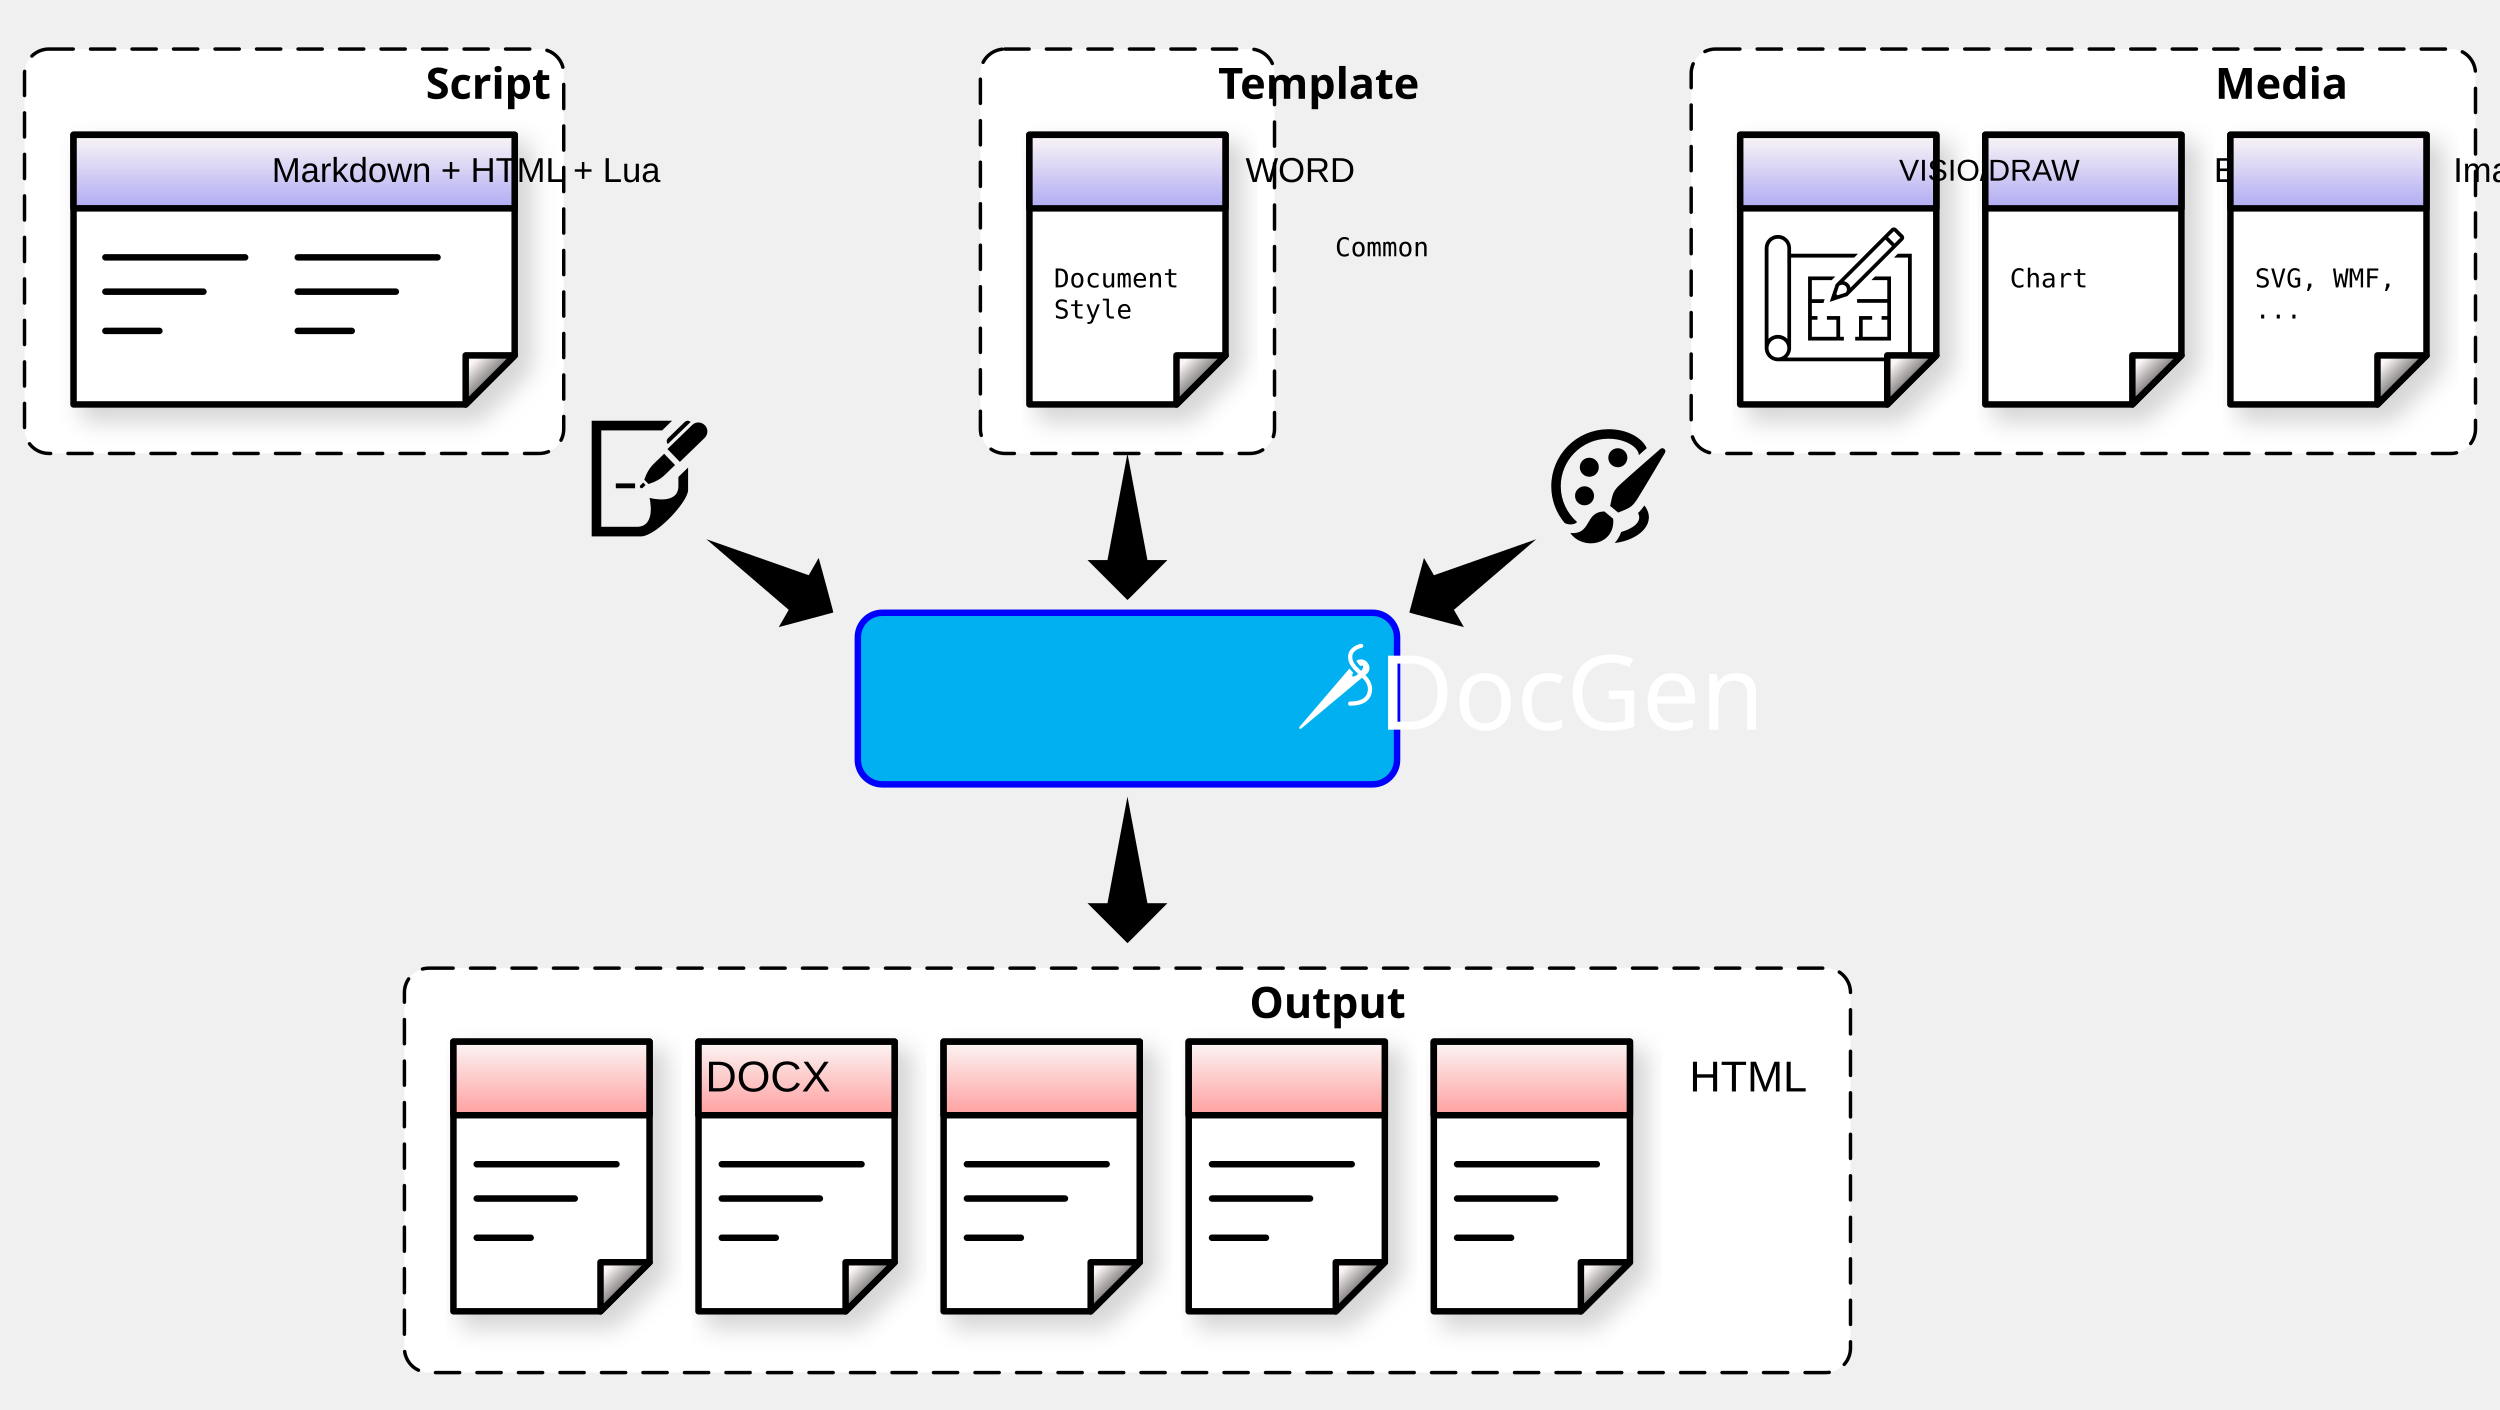
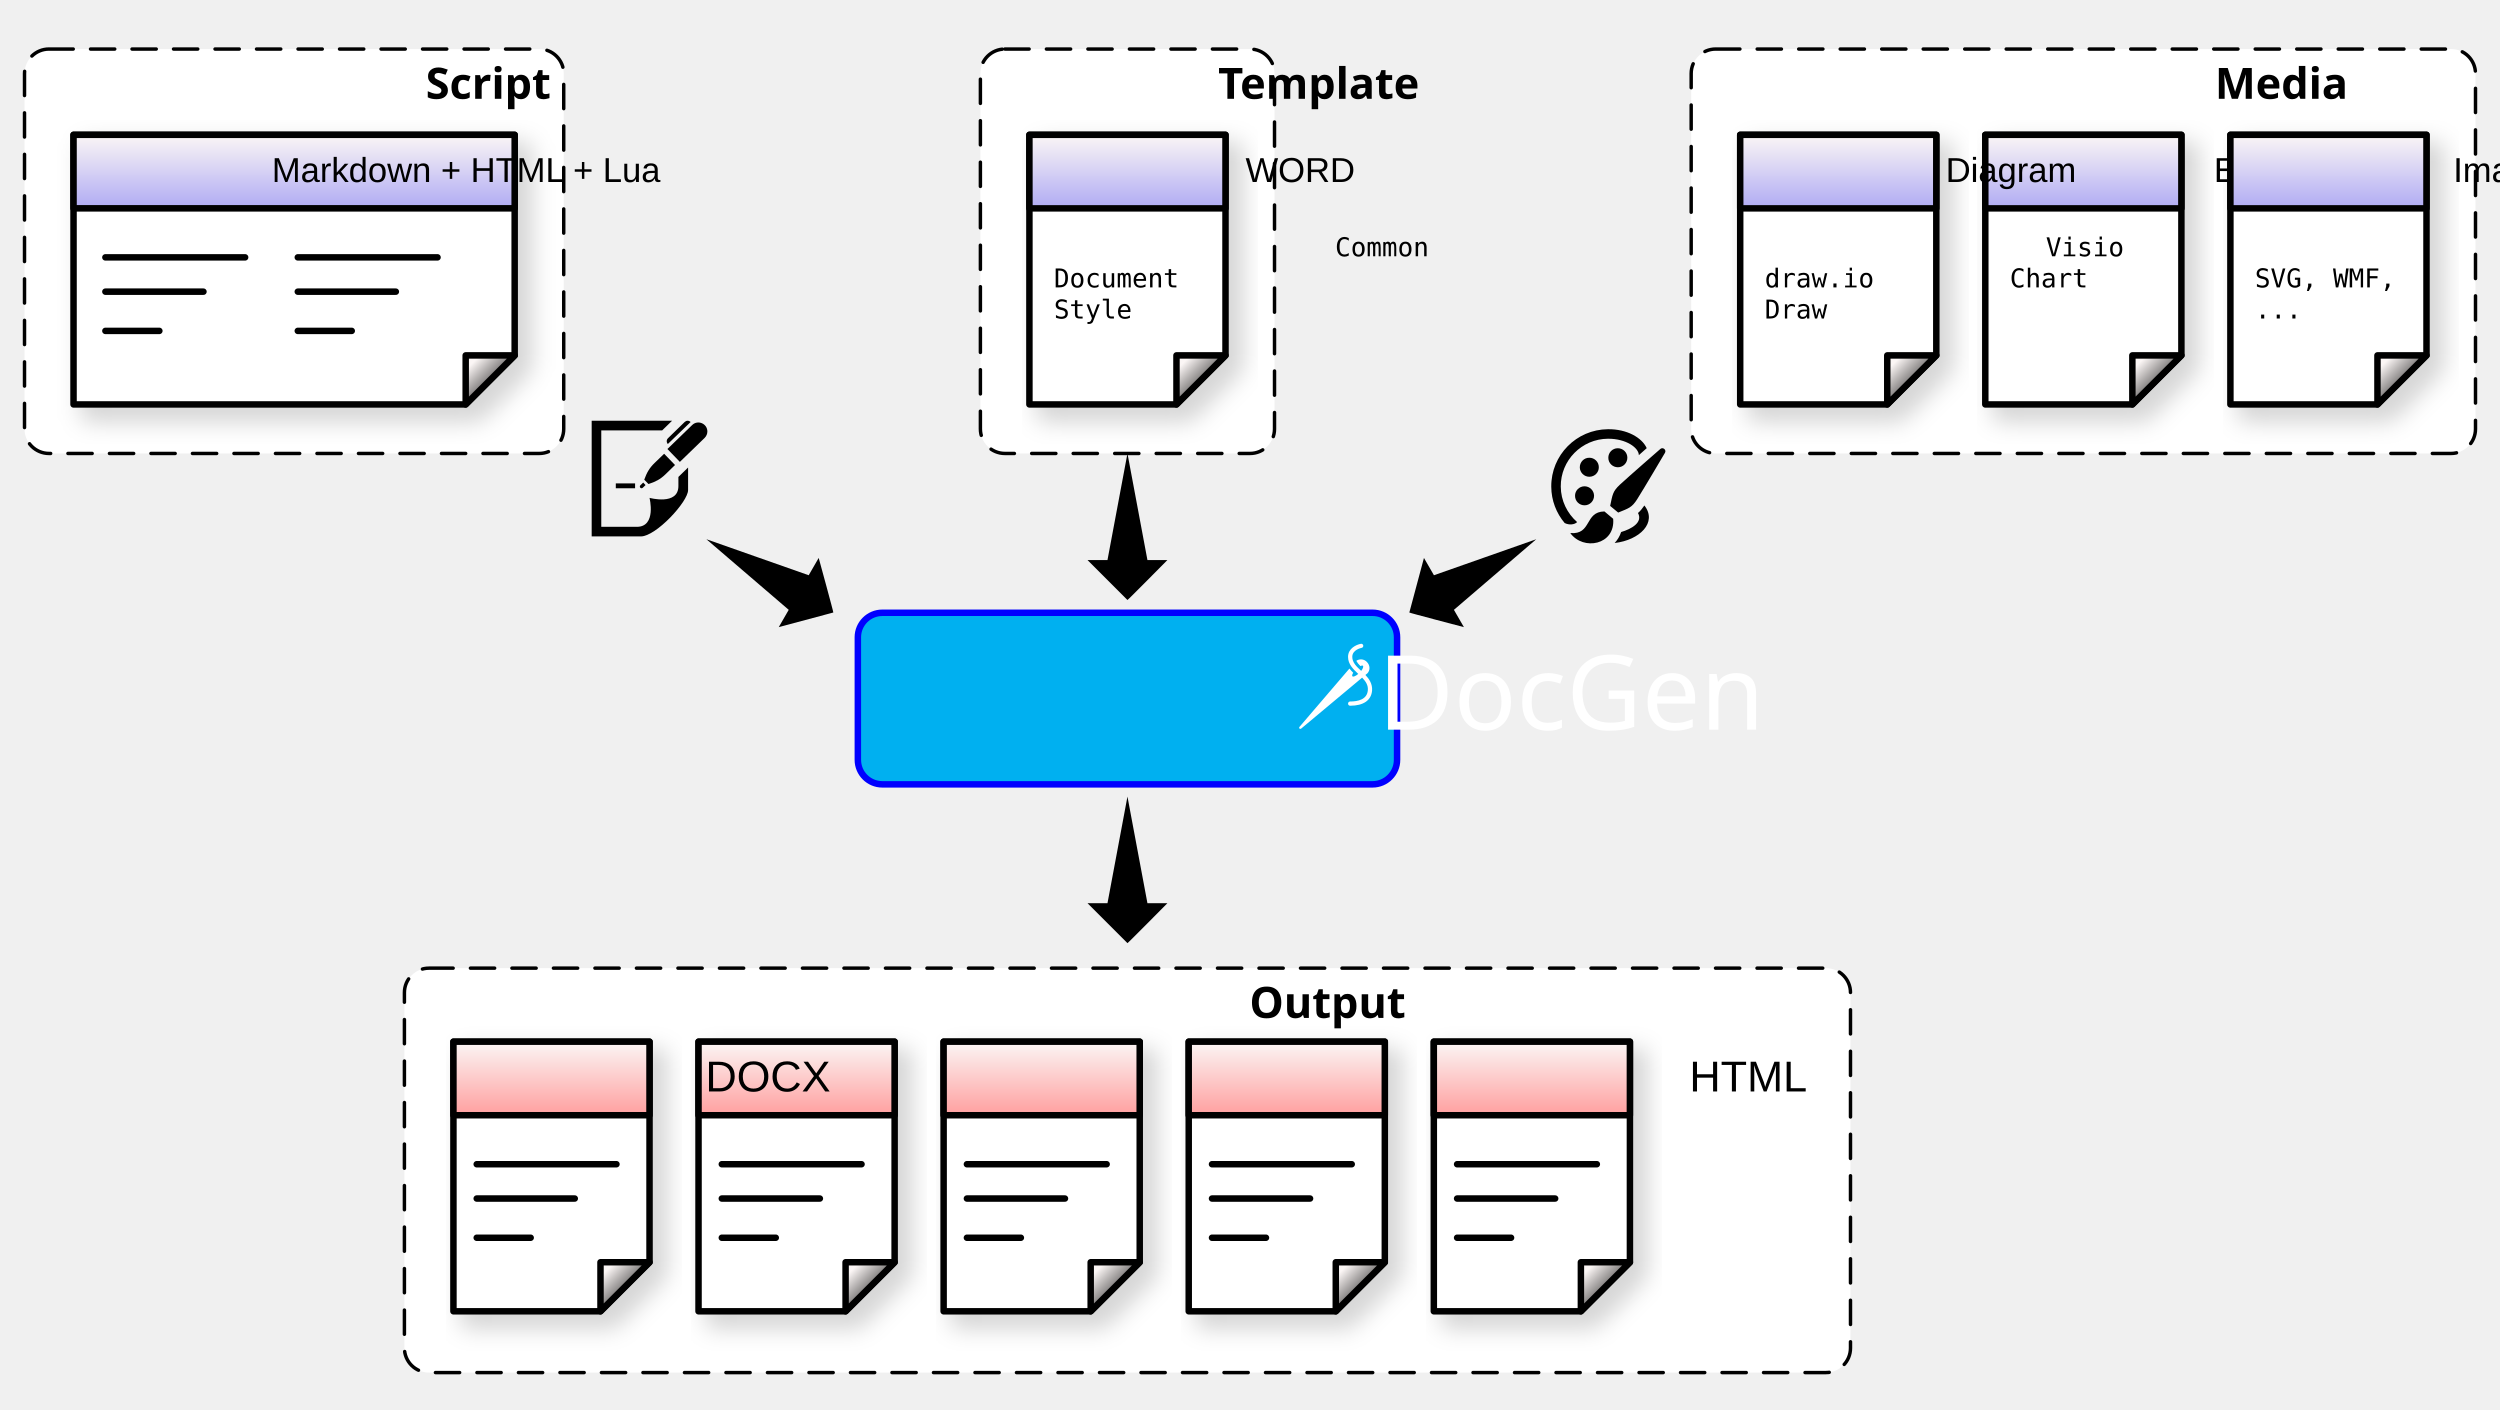
- <svg xmlns="http://www.w3.org/2000/svg" xmlns:ns1="http://schemas.microsoft.com/visio/2003/SVGExtensions/" width="4.016in" height="2.264in" viewBox="0 0 289.134 162.992" xml:space="preserve" color-interpolation-filters="sRGB" class="st22">
+ <svg xmlns="http://www.w3.org/2000/svg" xmlns:ns1="http://schemas.microsoft.com/visio/2003/SVGExtensions/" width="4.016in" height="2.264in" viewBox="0 0 289.134 162.992" xml:space="preserve" color-interpolation-filters="sRGB" class="st21">
  <ns1:documentProperties ns1:langID="1042" ns1:metric="true" ns1:viewMarkup="false">
    <ns1:userDefs>
      <ns1:ud ns1:nameU="msvNoAutoConnect" ns1:val="VT0(1):26" />
    </ns1:userDefs>
  </ns1:documentProperties>
  <style type="text/css">
	
		.st1 {fill:#ffffff;stroke:#000000;stroke-dasharray:2.8,2;stroke-linecap:round;stroke-linejoin:round;stroke-width:0.4}
		.st2 {fill:none;stroke:none;stroke-linecap:round;stroke-linejoin:round;stroke-width:0.75}
		.st3 {fill:#000000;font-family:Arial Black;font-size:0.417em;font-weight:bold}
		.st4 {fill:#000000;font-family:맑은 고딕;font-size:2.083em}
		.st5 {visibility:visible}
		.st6 {fill:#000000;fill-opacity:0.15;filter:url(#filter_1.3333333730698);stroke:#000000;stroke-linecap:round;stroke-linejoin:round;stroke-opacity:0.15}
		.st7 {fill:#ffffff;stroke:#000000;stroke-linecap:round;stroke-linejoin:round;stroke-width:0.75}
		.st8 {fill:url(#grad0-23);stroke:#000000;stroke-linecap:round;stroke-linejoin:round;stroke-width:0.75}
		.st9 {fill:url(#grad0-27);stroke:#000000;stroke-linecap:round;stroke-linejoin:round;stroke-width:0.75}
		.st10 {fill:#000000;font-family:Arial;font-size:0.333em}
		.st11 {stroke:#000000;stroke-linecap:round;stroke-linejoin:round;stroke-width:0.75}
		.st12 {fill:url(#grad0-49);stroke:#000000;stroke-linecap:round;stroke-linejoin:round;stroke-width:0.75}
		.st13 {fill:#000000;font-family:Arial;font-size:0.417em}
		.st14 {fill:#000000;font-family:DejaVu Sans Mono;font-size:0.25em}
		.st15 {font-size:1em}
- 		.st16 {fill:#000000;font-family:Arial;font-size:0.292em}
- 		.st17 {fill:#000000;stroke:none;stroke-linecap:butt;stroke-width:6.375}
- 		.st18 {fill:#00b0f0;stroke:#0000ff;stroke-linecap:round;stroke-linejoin:round;stroke-width:0.75}
- 		.st19 {fill:#ffffff;font-family:Segoe UI Black;font-size:1em}
- 		.st20 {fill:#ffffff;stroke:none;stroke-linecap:butt;stroke-width:6.375}
- 		.st21 {fill:#000000;stroke:none;stroke-linecap:butt;stroke-width:0.75}
- 		.st22 {fill:none;fill-rule:evenodd;font-size:12px;overflow:visible;stroke-linecap:square;stroke-miterlimit:3}
+ 		.st16 {fill:#00b0f0;stroke:#0000ff;stroke-linecap:round;stroke-linejoin:round;stroke-width:0.75}
+ 		.st17 {fill:#ffffff;font-family:Segoe UI Black;font-size:1em}
+ 		.st18 {fill:#000000;stroke:none;stroke-linecap:butt;stroke-width:6.375}
+ 		.st19 {fill:#ffffff;stroke:none;stroke-linecap:butt;stroke-width:6.375}
+ 		.st20 {fill:#000000;stroke:none;stroke-linecap:butt;stroke-width:0.75}
+ 		.st21 {fill:none;fill-rule:evenodd;font-size:12px;overflow:visible;stroke-linecap:square;stroke-miterlimit:3}
	
	</style>
  <defs id="Patterns_And_Gradients">
    <linearGradient id="grad0-23" x1="0" y1="0" x2="1" y2="0" gradientTransform="rotate(45 0.5 0.5)">
      <stop offset="0" stop-color="#fbf6f5" stop-opacity="1" />
      <stop offset="1" stop-color="#000000" stop-opacity="1" />
    </linearGradient>
    <linearGradient id="grad0-27" x1="0" y1="0" x2="1" y2="0" gradientTransform="rotate(90 0.5 0.5)">
      <stop offset="0" stop-color="#fbf6f5" stop-opacity="1" />
      <stop offset="1" stop-color="#b0abf3" stop-opacity="1" />
    </linearGradient>
    <linearGradient id="grad0-49" x1="0" y1="0" x2="1" y2="0" gradientTransform="rotate(90 0.5 0.5)">
      <stop offset="0" stop-color="#fbf6f5" stop-opacity="1" />
      <stop offset="1" stop-color="#ff9f9f" stop-opacity="1" />
    </linearGradient>
  </defs>
  <defs id="Filters">
    <filter id="filter_1.3333333730698">
      <feGaussianBlur stdDeviation="1.333" />
    </filter>
  </defs>
  <g ns1:mID="0" ns1:index="1" ns1:groupContext="foregroundPage">
    <ns1:pageProperties ns1:drawingScale="0.0393701" ns1:pageScale="0.0393701" ns1:drawingUnits="24" ns1:shadowOffsetX="8.50394" ns1:shadowOffsetY="-8.50394" />
    <g id="shape183-1" ns1:mID="183" ns1:groupContext="shape" transform="translate(113.386,-110.551)">
      <rect x="0" y="116.22" width="34.016" height="46.772" rx="2.835" ry="2.835" class="st1" />
    </g>
    <g id="shape113-3" ns1:mID="113" ns1:groupContext="shape" transform="translate(46.7717,-4.25192)">
      <rect x="0" y="116.22" width="167.244" height="46.772" rx="2.835" ry="2.835" class="st1" />
    </g>
    <g id="shape114-5" ns1:mID="114" ns1:groupContext="shape" transform="translate(61.9757,-42.5197)">
      <ns1:textBlock ns1:margins="rect(0,0,0,0)" ns1:tabSpace="42.5197" />
      <ns1:textRect cx="68.418" cy="158.74" width="136.84" height="8.504" />
      <rect x="0" y="154.488" width="136.836" height="8.504" class="st2" />
      <text x="59.11" y="160.24" class="st3" ns1:langID="1042">
        <ns1:paragraph ns1:horizAlign="1" />
        <ns1:tabList />Output</text>
    </g>
    <g id="shape105-8" ns1:mID="105" ns1:groupContext="shape" transform="translate(195.591,-110.551)">
      <rect x="0" y="116.22" width="90.709" height="46.772" rx="2.835" ry="2.835" class="st1" />
    </g>
    <g id="shape104-10" ns1:mID="104" ns1:groupContext="shape" transform="translate(2.83465,-110.551)">
      <rect x="0" y="116.22" width="62.362" height="46.772" rx="2.835" ry="2.835" class="st1" />
    </g>
    <g id="shape32-12" ns1:mID="32" ns1:groupContext="shape" transform="translate(188.504,-22.6771)">
      <ns1:textBlock ns1:margins="rect(4,4,4,4)" ns1:tabSpace="42.5197" />
      <ns1:textRect cx="11.339" cy="153.071" width="22.68" height="19.843" />
      <rect x="0" y="143.15" width="22.677" height="19.843" class="st2" />
      <text x="4" y="161.01" class="st4" ns1:langID="1042">
        <ns1:paragraph ns1:horizAlign="1" />
        <ns1:tabList />…</text>
    </g>
    <g id="shape34-15" ns1:mID="34" ns1:groupContext="shape" transform="translate(8.50394,-116.22)">
      <g id="shadow34-16" ns1:groupContext="shadow" ns1:shadowOffsetX="1.41421" ns1:shadowOffsetY="-1.41421" ns1:shadowType="1" transform="matrix(1,0,0,1,1.41421,1.41421)" class="st5">
        <path d="M0 131.81 L51.02 131.81 L51.02 157.32 L45.35 162.99 L0 162.99 L0 131.81 Z" class="st6" />
      </g>
      <path d="M0 131.81 L51.02 131.81 L51.02 157.32 L45.35 162.99 L0 162.99 L0 131.81 Z" class="st7" />
    </g>
    <g id="shape35-20" ns1:mID="35" ns1:groupContext="shape" transform="translate(53.8583,-116.22)">
      <path d="M5.67 157.32 L0 157.32 L0 162.99 L5.67 157.32 Z" class="st8" />
    </g>
    <g id="shape36-24" ns1:mID="36" ns1:groupContext="shape" transform="translate(8.50394,-138.898)">
      <ns1:textBlock ns1:margins="rect(0,0,0,0)" ns1:tabSpace="42.5197" />
      <ns1:textRect cx="25.512" cy="158.74" width="51.03" height="8.504" />
      <path d="M0 154.49 L51.02 154.49 L51.02 162.99 L0 162.99 L0 154.49 Z" class="st9" />
      <text x="2.95" y="159.94" class="st10" ns1:langID="1042">
        <ns1:paragraph ns1:horizAlign="1" />
        <ns1:tabList />Markdown + HTML + Lua</text>
    </g>
    <g id="shape37-29" ns1:mID="37" ns1:groupContext="shape" transform="translate(12.189,-133.228)">
      <path d="M0 162.99 L16.16 162.99" class="st11" />
    </g>
    <g id="shape38-32" ns1:mID="38" ns1:groupContext="shape" transform="translate(12.189,-129.26)">
      <path d="M0 162.99 L11.34 162.99" class="st11" />
    </g>
    <g id="shape39-35" ns1:mID="39" ns1:groupContext="shape" transform="translate(12.189,-124.724)">
      <path d="M0 162.99 L6.24 162.99" class="st11" />
    </g>
    <g id="shape2-38" ns1:mID="2" ns1:groupContext="shape" transform="translate(80.7874,-11.3386)">
      <g id="shadow2-39" ns1:groupContext="shadow" ns1:shadowOffsetX="1.41421" ns1:shadowOffsetY="-1.41421" ns1:shadowType="1" transform="matrix(1,0,0,1,1.41421,1.41421)" class="st5">
        <path d="M0 131.81 L22.68 131.81 L22.68 157.32 L17.01 162.99 L0 162.99 L0 131.81 Z" class="st6" />
      </g>
      <path d="M0 131.81 L22.68 131.81 L22.68 157.32 L17.01 162.99 L0 162.99 L0 131.81 Z" class="st7" />
    </g>
    <g id="shape3-43" ns1:mID="3" ns1:groupContext="shape" transform="translate(97.7953,-11.3386)">
      <path d="M5.67 157.32 L0 157.32 L0 162.99 L5.67 157.32 Z" class="st8" />
    </g>
    <g id="shape4-46" ns1:mID="4" ns1:groupContext="shape" transform="translate(80.7874,-34.0157)">
      <ns1:textBlock ns1:margins="rect(4,4,4,4)" ns1:tabSpace="42.5197" />
      <ns1:textRect cx="11.339" cy="158.74" width="22.68" height="8.504" />
      <rect x="0" y="154.488" width="22.677" height="8.504" class="st12" />
      <text x="6.34" y="160.24" class="st13" ns1:langID="1042">
        <ns1:paragraph ns1:horizAlign="1" />
        <ns1:tabList />PDF</text>
    </g>
    <g id="shape5-51" ns1:mID="5" ns1:groupContext="shape" transform="translate(83.4803,-28.3464)">
      <path d="M0 162.99 L16.16 162.99" class="st11" />
    </g>
    <g id="shape6-54" ns1:mID="6" ns1:groupContext="shape" transform="translate(83.4803,-24.3779)">
      <path d="M0 162.99 L11.34 162.99" class="st11" />
    </g>
    <g id="shape8-57" ns1:mID="8" ns1:groupContext="shape" transform="translate(83.4803,-19.8425)">
      <path d="M0 162.99 L6.24 162.99" class="st11" />
    </g>
    <g id="shape18-60" ns1:mID="18" ns1:groupContext="shape" transform="translate(109.134,-11.3386)">
      <g id="shadow18-61" ns1:groupContext="shadow" ns1:shadowOffsetX="1.41421" ns1:shadowOffsetY="-1.41421" ns1:shadowType="1" transform="matrix(1,0,0,1,1.41421,1.41421)" class="st5">
        <path d="M0 131.81 L22.68 131.81 L22.68 157.32 L17.01 162.99 L0 162.99 L0 131.81 Z" class="st6" />
      </g>
      <path d="M0 131.81 L22.68 131.81 L22.68 157.32 L17.01 162.99 L0 162.99 L0 131.81 Z" class="st7" />
    </g>
    <g id="shape19-65" ns1:mID="19" ns1:groupContext="shape" transform="translate(126.142,-11.3386)">
      <path d="M5.67 157.32 L0 157.32 L0 162.99 L5.67 157.32 Z" class="st8" />
    </g>
    <g id="shape20-68" ns1:mID="20" ns1:groupContext="shape" transform="translate(109.134,-34.0157)">
      <ns1:textBlock ns1:margins="rect(4,4,4,4)" ns1:tabSpace="42.5197" />
      <ns1:textRect cx="11.339" cy="158.74" width="22.68" height="8.504" />
      <rect x="0" y="154.488" width="22.677" height="8.504" class="st12" />
      <text x="5.92" y="160.24" class="st13" ns1:langID="1042">
        <ns1:paragraph ns1:horizAlign="1" />
        <ns1:tabList />DjVu</text>
    </g>
    <g id="shape21-72" ns1:mID="21" ns1:groupContext="shape" transform="translate(111.827,-28.3464)">
      <path d="M0 162.99 L16.16 162.99" class="st11" />
    </g>
    <g id="shape22-75" ns1:mID="22" ns1:groupContext="shape" transform="translate(111.827,-24.3779)">
      <path d="M0 162.99 L11.34 162.99" class="st11" />
    </g>
    <g id="shape23-78" ns1:mID="23" ns1:groupContext="shape" transform="translate(111.827,-19.8425)">
      <path d="M0 162.99 L6.24 162.99" class="st11" />
    </g>
    <g id="shape11-81" ns1:mID="11" ns1:groupContext="shape" transform="translate(137.48,-11.3386)">
      <g id="shadow11-82" ns1:groupContext="shadow" ns1:shadowOffsetX="1.41421" ns1:shadowOffsetY="-1.41421" ns1:shadowType="1" transform="matrix(1,0,0,1,1.41421,1.41421)" class="st5">
        <path d="M0 131.81 L22.68 131.81 L22.68 157.32 L17.01 162.99 L0 162.99 L0 131.81 Z" class="st6" />
      </g>
      <path d="M0 131.81 L22.68 131.81 L22.68 157.32 L17.01 162.99 L0 162.99 L0 131.81 Z" class="st7" />
    </g>
    <g id="shape12-86" ns1:mID="12" ns1:groupContext="shape" transform="translate(154.488,-11.3386)">
      <path d="M5.67 157.32 L0 157.32 L0 162.99 L5.67 157.32 Z" class="st8" />
    </g>
    <g id="shape13-89" ns1:mID="13" ns1:groupContext="shape" transform="translate(137.48,-34.0157)">
      <ns1:textBlock ns1:margins="rect(4,4,4,4)" ns1:tabSpace="42.5197" />
      <ns1:textRect cx="11.339" cy="158.74" width="22.68" height="8.504" />
      <rect x="0" y="154.488" width="22.677" height="8.504" class="st12" />
      <text x="6.06" y="160.24" class="st13" ns1:langID="1042">
        <ns1:paragraph ns1:horizAlign="1" />
        <ns1:tabList />ODT</text>
    </g>
    <g id="shape14-93" ns1:mID="14" ns1:groupContext="shape" transform="translate(140.173,-28.3464)">
      <path d="M0 162.99 L16.16 162.99" class="st11" />
    </g>
    <g id="shape15-96" ns1:mID="15" ns1:groupContext="shape" transform="translate(140.173,-24.3779)">
      <path d="M0 162.99 L11.34 162.99" class="st11" />
    </g>
    <g id="shape16-99" ns1:mID="16" ns1:groupContext="shape" transform="translate(140.173,-19.8425)">
      <path d="M0 162.99 L6.24 162.99" class="st11" />
    </g>
    <g id="shape25-102" ns1:mID="25" ns1:groupContext="shape" transform="translate(165.827,-11.3386)">
      <g id="shadow25-103" ns1:groupContext="shadow" ns1:shadowOffsetX="1.41421" ns1:shadowOffsetY="-1.41421" ns1:shadowType="1" transform="matrix(1,0,0,1,1.41421,1.41421)" class="st5">
        <path d="M0 131.81 L22.68 131.81 L22.68 157.32 L17.01 162.99 L0 162.99 L0 131.81 Z" class="st6" />
      </g>
      <path d="M0 131.81 L22.68 131.81 L22.68 157.32 L17.01 162.99 L0 162.99 L0 131.81 Z" class="st7" />
    </g>
    <g id="shape26-107" ns1:mID="26" ns1:groupContext="shape" transform="translate(182.835,-11.3386)">
      <path d="M5.67 157.32 L0 157.32 L0 162.99 L5.67 157.32 Z" class="st8" />
    </g>
    <g id="shape27-110" ns1:mID="27" ns1:groupContext="shape" transform="translate(165.827,-34.0157)">
      <ns1:textBlock ns1:margins="rect(4,4,4,4)" ns1:tabSpace="42.5197" />
      <ns1:textRect cx="11.339" cy="158.74" width="22.68" height="8.504" />
      <rect x="0" y="154.488" width="22.677" height="8.504" class="st12" />
      <text x="4.53" y="160.24" class="st13" ns1:langID="1042">
        <ns1:paragraph ns1:horizAlign="1" />
        <ns1:tabList />HTML</text>
    </g>
    <g id="shape28-114" ns1:mID="28" ns1:groupContext="shape" transform="translate(168.52,-28.3464)">
      <path d="M0 162.99 L16.16 162.99" class="st11" />
    </g>
    <g id="shape29-117" ns1:mID="29" ns1:groupContext="shape" transform="translate(168.52,-24.3779)">
      <path d="M0 162.99 L11.34 162.99" class="st11" />
    </g>
    <g id="shape30-120" ns1:mID="30" ns1:groupContext="shape" transform="translate(168.52,-19.8425)">
      <path d="M0 162.99 L6.24 162.99" class="st11" />
    </g>
    <g id="shape51-123" ns1:mID="51" ns1:groupContext="shape" transform="translate(52.4409,-11.3386)">
      <g id="shadow51-124" ns1:groupContext="shadow" ns1:shadowOffsetX="1.41421" ns1:shadowOffsetY="-1.41421" ns1:shadowType="1" transform="matrix(1,0,0,1,1.41421,1.41421)" class="st5">
        <path d="M0 131.81 L22.68 131.81 L22.68 157.32 L17.01 162.99 L0 162.99 L0 131.81 Z" class="st6" />
      </g>
      <path d="M0 131.81 L22.68 131.81 L22.68 157.32 L17.01 162.99 L0 162.99 L0 131.81 Z" class="st7" />
    </g>
    <g id="shape52-128" ns1:mID="52" ns1:groupContext="shape" transform="translate(69.4488,-11.3386)">
      <path d="M5.67 157.32 L0 157.32 L0 162.99 L5.67 157.32 Z" class="st8" />
    </g>
    <g id="shape53-131" ns1:mID="53" ns1:groupContext="shape" transform="translate(52.4409,-34.0157)">
      <ns1:textBlock ns1:margins="rect(4,4,4,4)" ns1:tabSpace="42.5197" />
      <ns1:textRect cx="11.339" cy="158.74" width="22.68" height="8.504" />
      <rect x="0" y="154.488" width="22.677" height="8.504" class="st12" />
      <text x="4.12" y="160.24" class="st13" ns1:langID="1042">
        <ns1:paragraph ns1:horizAlign="1" />
        <ns1:tabList />DOCX</text>
    </g>
    <g id="shape54-135" ns1:mID="54" ns1:groupContext="shape" transform="translate(55.1339,-28.3464)">
      <path d="M0 162.99 L16.16 162.99" class="st11" />
    </g>
    <g id="shape55-138" ns1:mID="55" ns1:groupContext="shape" transform="translate(55.1339,-24.3779)">
      <path d="M0 162.99 L11.34 162.99" class="st11" />
    </g>
    <g id="shape56-141" ns1:mID="56" ns1:groupContext="shape" transform="translate(55.1339,-19.8425)">
      <path d="M0 162.99 L6.24 162.99" class="st11" />
    </g>
    <g id="shape74-144" ns1:mID="74" ns1:groupContext="shape" transform="translate(229.606,-116.22)">
      <g id="shadow74-145" ns1:groupContext="shadow" ns1:shadowOffsetX="1.41421" ns1:shadowOffsetY="-1.41421" ns1:shadowType="1" transform="matrix(1,0,0,1,1.41421,1.41421)" class="st5">
        <path d="M0 131.81 L22.68 131.81 L22.68 157.32 L17.01 162.99 L0 162.99 L0 131.81 Z" class="st6" />
      </g>
      <path d="M0 131.81 L22.68 131.81 L22.68 157.32 L17.01 162.99 L0 162.99 L0 131.81 Z" class="st7" />
    </g>
    <g id="shape75-149" ns1:mID="75" ns1:groupContext="shape" transform="translate(246.614,-116.22)">
      <path d="M5.67 157.32 L0 157.32 L0 162.99 L5.67 157.32 Z" class="st8" />
    </g>
    <g id="shape76-152" ns1:mID="76" ns1:groupContext="shape" transform="translate(229.606,-138.898)">
      <ns1:textBlock ns1:margins="rect(0,0,0,0)" ns1:tabSpace="42.5197" />
      <ns1:textRect cx="11.339" cy="158.74" width="22.68" height="8.504" />
      <rect x="0" y="154.488" width="22.677" height="8.504" class="st9" />
      <text x="6.45" y="159.94" class="st10" ns1:langID="1042">
        <ns1:paragraph ns1:horizAlign="1" />
        <ns1:tabList />Excel</text>
    </g>
    <g id="shape80-156" ns1:mID="80" ns1:groupContext="shape" transform="translate(232.441,-123.307)">
      <ns1:textBlock ns1:margins="rect(0,0,0,0)" ns1:tabSpace="42.5197" ns1:verticalAlign="0" />
      <ns1:textRect cx="8.504" cy="156.614" width="17.01" height="12.756" />
      <rect x="0" y="150.236" width="17.008" height="12.756" class="st2" />
      <text x="0" y="152.94" class="st14" ns1:langID="1042">
        <ns1:paragraph />
        <ns1:tabList />Table<ns1:newlineChar />
        <tspan x="0" dy="1.2em" class="st15">Chart</tspan>
      </text>
    </g>
    <g id="shape81-160" ns1:mID="81" ns1:groupContext="shape" transform="translate(257.953,-116.22)">
      <g id="shadow81-161" ns1:groupContext="shadow" ns1:shadowOffsetX="1.41421" ns1:shadowOffsetY="-1.41421" ns1:shadowType="1" transform="matrix(1,0,0,1,1.41421,1.41421)" class="st5">
        <path d="M0 131.81 L22.68 131.81 L22.68 157.32 L17.01 162.99 L0 162.99 L0 131.81 Z" class="st6" />
      </g>
      <path d="M0 131.81 L22.68 131.81 L22.68 157.32 L17.01 162.99 L0 162.99 L0 131.81 Z" class="st7" />
    </g>
    <g id="shape82-165" ns1:mID="82" ns1:groupContext="shape" transform="translate(274.961,-116.22)">
      <path d="M5.67 157.32 L0 157.32 L0 162.99 L5.67 157.32 Z" class="st8" />
    </g>
    <g id="shape83-168" ns1:mID="83" ns1:groupContext="shape" transform="translate(257.953,-138.898)">
      <ns1:textBlock ns1:margins="rect(0,0,0,0)" ns1:tabSpace="42.5197" />
      <ns1:textRect cx="11.339" cy="158.74" width="22.68" height="8.504" />
      <rect x="0" y="154.488" width="22.677" height="8.504" class="st9" />
      <text x="5.78" y="159.94" class="st10" ns1:langID="1042">
        <ns1:paragraph ns1:horizAlign="1" />
        <ns1:tabList />Image</text>
    </g>
    <g id="shape84-172" ns1:mID="84" ns1:groupContext="shape" transform="translate(260.787,-123.307)">
      <ns1:textBlock ns1:margins="rect(0,0,0,0)" ns1:tabSpace="42.5197" ns1:verticalAlign="0" />
      <ns1:textRect cx="8.504" cy="156.614" width="17.01" height="12.756" />
      <rect x="0" y="150.236" width="17.008" height="12.756" class="st2" />
      <text x="0" y="152.94" class="st14" ns1:langID="1042">
        <ns1:paragraph />
        <ns1:tabList />JPG, PNG,<ns1:lf />
        <tspan x="0" dy="1.2em" class="st15">SVG, WMF,<ns1:newlineChar />
        </tspan>
        <tspan x="0" dy="1.2em" class="st15">...</tspan>
      </text>
    </g>
    <g id="shape89-177" ns1:mID="89" ns1:groupContext="shape" transform="translate(201.26,-116.22)">
      <g id="shadow89-178" ns1:groupContext="shadow" ns1:shadowOffsetX="1.41421" ns1:shadowOffsetY="-1.41421" ns1:shadowType="1" transform="matrix(1,0,0,1,1.41421,1.41421)" class="st5">
        <path d="M0 131.81 L22.68 131.81 L22.68 157.32 L17.01 162.99 L0 162.99 L0 131.81 Z" class="st6" />
      </g>
      <path d="M0 131.81 L22.68 131.81 L22.68 157.32 L17.01 162.99 L0 162.99 L0 131.81 Z" class="st7" />
    </g>
    <g id="shape91-182" ns1:mID="91" ns1:groupContext="shape" transform="translate(201.26,-138.898)">
      <ns1:textBlock ns1:margins="rect(0,0,0,0)" ns1:tabSpace="42.5197" />
      <ns1:textRect cx="11.339" cy="158.74" width="22.68" height="8.504" />
      <rect x="0" y="154.488" width="22.677" height="8.504" class="st9" />
-       <text x="0.84" y="159.79" class="st16" ns1:langID="1042">
-         <ns1:paragraph ns1:horizAlign="1" />
-         <ns1:tabList />VISIO/DRAW</text>
-     </g>
-     <g id="group95-186" transform="translate(204.094,-121.214)" ns1:mID="95" ns1:groupContext="group">
-       <g id="group96-187" ns1:mID="96" ns1:groupContext="group">
-         <g id="shape97-188" ns1:mID="97" ns1:groupContext="shape" transform="translate(10.4668,-2.39855)">
-           <path d="M1.96 160.59 L1.96 160.16 L0.44 160.16 L0.44 162.56 L0 162.56 L0 162.99 L4.14 162.99 L4.14 155.58 L2.3          155.58 L1.87 156.01 L3.71 156.01 L3.71 158.2 L0.22 158.2 L0.22 158.63 L3.71 158.63 L3.71 160.16          L3.05 160.16 L3.05 160.59 L3.71 160.59 L3.71 162.56 L0.87 162.56 L0.87 160.59 L1.96 160.59 Z" class="st17" />
-         </g>
-         <g id="shape98-190" ns1:mID="98" ns1:groupContext="shape">
-           <path d="M15.39 150.56 L14.95 151 L16.57 151 L16.57 162.56 L2.59 162.56 C2.83 162.32 2.99 162.02 3.04 161.68          L3.05 161.47 L3.05 151 L10.35 151 L10.79 150.56 L3.05 150.56 L3.05 149.91 C3.05 149.07 2.37 148.38          1.53 148.38 C0.68 148.38 0 149.07 0 149.91 L0 161.47 L0.02 161.68 C0.12 162.4 0.71 162.94 1.43 162.99          L17.01 162.99 L17.01 150.56 L15.39 150.56 ZM0.44 149.91 C0.44 149.31 0.92 148.82 1.53 148.82 C2.13          148.82 2.62 149.31 2.62 149.91 L2.62 160.4 C2.03 159.8 1.07 159.78 0.46 160.37 C0.46 160.38 0.45          160.39 0.44 160.4 L0.44 149.91 ZM0.44 161.47 C0.44 160.86 0.92 160.38 1.53 160.38 C2.13 160.38 2.62          160.86 2.62 161.47 C2.62 162.07 2.13 162.56 1.53 162.56 C0.92 162.56 0.44 162.07 0.44 161.47 Z" class="st17" />
-         </g>
-         <g id="shape99-192" ns1:mID="99" ns1:groupContext="shape" transform="translate(5.01514,-2.39855)">
-           <path d="M2.73 156.01 L3.16 155.58 L0 155.58 L0 162.99 L4.14 162.99 L4.14 162.56 L3.71 162.56 L3.71 160.16 L2.18          160.16 L2.18 160.59 L3.27 160.59 L3.27 162.56 L0.44 162.56 L0.44 160.59 L1.09 160.59 L1.09 160.16          L0.44 160.16 L0.44 158.65 L1.78 158.65 L1.92 158.21 L0.44 158.21 L0.44 156.01 L2.73 156.01 Z" class="st17" />
-         </g>
-         <g id="shape100-194" ns1:mID="100" ns1:groupContext="shape" transform="translate(7.52271,-6.86791)">
-           <path d="M0 162.99 L2.05 162.31 L8.47 155.87 C8.64 155.72 8.66 155.47 8.51 155.3 C8.5 155.29 8.49 155.28 8.49          155.27 L7.72 154.51 C7.56 154.34 7.28 154.34 7.12 154.5 C7.11 154.5 7.11 154.51 7.11 154.51 L0.68          160.95 L0 162.99 ZM7.42 154.82 L8.16 155.57 L7.49 156.24 L6.74 155.49 L7.42 154.82 ZM6.36 155.87          L6.44 155.8 L7.19 156.55 L7.12 156.63 L2.4 161.35 C2.32 160.97 2.02 160.68 1.64 160.6 L6.36 155.87          ZM1.06 161.18 L1.15 161.09 C1.24 161.04 1.34 161.01 1.44 161.01 C1.59 161.01 1.73 161.07 1.83 161.17          C2.01 161.36 2.04 161.64 1.9 161.86 L1.82 161.93 L0.91 162.23 L0.76 162.09 L1.06 161.18 Z" class="st17" />
-         </g>
-       </g>
-     </g>
-     <g id="shape90-196" ns1:mID="90" ns1:groupContext="shape" transform="translate(218.268,-116.22)">
-       <path d="M5.67 157.32 L0 157.32 L0 162.99 L5.67 157.32 Z" class="st8" />
-     </g>
-     <g id="shape102-199" ns1:mID="102" ns1:groupContext="shape" transform="translate(8.50394,-148.819)">
+       <text x="3.78" y="159.94" class="st10" ns1:langID="1042">
+         <ns1:paragraph ns1:horizAlign="1" />
+         <ns1:tabList />Diagram</text>
+     </g>
+     <g id="shape90-186" ns1:mID="90" ns1:groupContext="shape" transform="translate(218.268,-116.22)">
+       <path d="M5.67 157.32 L0 157.32 L0 162.99 L5.67 157.32 Z" class="st8" />
+     </g>
+     <g id="shape102-189" ns1:mID="102" ns1:groupContext="shape" transform="translate(8.50394,-148.819)">
      <ns1:textBlock ns1:margins="rect(0,0,0,0)" ns1:tabSpace="42.5197" />
      <ns1:textRect cx="25.512" cy="158.74" width="51.03" height="8.504" />
      <rect x="0" y="154.488" width="51.024" height="8.504" class="st2" />
      <text x="17.32" y="160.24" class="st3" ns1:langID="1042">
        <ns1:paragraph ns1:horizAlign="1" />
        <ns1:tabList />Script</text>
    </g>
-     <g id="shape103-202" ns1:mID="103" ns1:groupContext="shape" transform="translate(201.26,-148.819)">
+     <g id="shape103-192" ns1:mID="103" ns1:groupContext="shape" transform="translate(201.26,-148.819)">
      <ns1:textBlock ns1:margins="rect(0,0,0,0)" ns1:tabSpace="42.5197" />
      <ns1:textRect cx="39.685" cy="158.74" width="79.38" height="8.504" />
      <rect x="0" y="154.488" width="79.37" height="8.504" class="st2" />
      <text x="31.49" y="160.24" class="st3" ns1:langID="1042">
        <ns1:paragraph ns1:horizAlign="1" />
        <ns1:tabList />Media</text>
    </g>
-     <g id="shape110-205" ns1:mID="110" ns1:groupContext="shape" transform="translate(34.4409,-133.228)">
-       <path d="M0 162.99 L16.16 162.99" class="st11" />
-     </g>
-     <g id="shape111-208" ns1:mID="111" ns1:groupContext="shape" transform="translate(34.4409,-129.26)">
-       <path d="M0 162.99 L11.34 162.99" class="st11" />
-     </g>
-     <g id="shape112-211" ns1:mID="112" ns1:groupContext="shape" transform="translate(34.4409,-124.724)">
-       <path d="M0 162.99 L6.24 162.99" class="st11" />
-     </g>
-     <g id="shape115-214" ns1:mID="115" ns1:groupContext="shape" transform="translate(99.2126,-72.2834)">
+     <g id="shape110-195" ns1:mID="110" ns1:groupContext="shape" transform="translate(34.4409,-133.228)">
+       <path d="M0 162.99 L16.16 162.99" class="st11" />
+     </g>
+     <g id="shape111-198" ns1:mID="111" ns1:groupContext="shape" transform="translate(34.4409,-129.26)">
+       <path d="M0 162.99 L11.34 162.99" class="st11" />
+     </g>
+     <g id="shape112-201" ns1:mID="112" ns1:groupContext="shape" transform="translate(34.4409,-124.724)">
+       <path d="M0 162.99 L6.24 162.99" class="st11" />
+     </g>
+     <g id="shape115-204" ns1:mID="115" ns1:groupContext="shape" transform="translate(99.2126,-72.2834)">
      <ns1:textBlock ns1:margins="rect(4,4,4,4)" ns1:tabSpace="42.5197" />
      <ns1:textRect cx="31.181" cy="153.071" width="62.37" height="19.843" />
-       <rect x="0" y="143.15" width="62.362" height="19.843" rx="2.835" ry="2.835" class="st18" />
-       <text x="4" y="156.67" class="st19" ns1:langID="1042">
+       <rect x="0" y="143.15" width="62.362" height="19.843" rx="2.835" ry="2.835" class="st16" />
+       <text x="4" y="156.67" class="st17" ns1:langID="1042">
        <ns1:paragraph />
        <ns1:tabList />DocGen</text>
    </g>
-     <g id="group122-217" transform="translate(-27.9757,109.134) rotate(-90)" ns1:mID="122" ns1:groupContext="group">
-       <g id="shape123-218" ns1:mID="123" ns1:groupContext="shape">
-         <path d="M4.68 156.06 L4.68 153.75 L0.06 158.37 C0 158.37 4.68 162.99 4.68 162.99 L4.68 160.68 L17.01 158.37 L4.68         156.06 Z" class="st17" />
-       </g>
-     </g>
-     <g id="shape177-220" ns1:mID="177" ns1:groupContext="shape" transform="translate(119.055,-116.22)">
-       <g id="shadow177-221" ns1:groupContext="shadow" ns1:shadowOffsetX="1.41421" ns1:shadowOffsetY="-1.41421" ns1:shadowType="1" transform="matrix(1,0,0,1,1.41421,1.41421)" class="st5">
-         <path d="M0 131.81 L22.68 131.81 L22.68 157.32 L17.01 162.99 L0 162.99 L0 131.81 Z" class="st6" />
-       </g>
-       <path d="M0 131.81 L22.68 131.81 L22.68 157.32 L17.01 162.99 L0 162.99 L0 131.81 Z" class="st7" />
-     </g>
-     <g id="shape178-225" ns1:mID="178" ns1:groupContext="shape" transform="translate(136.063,-116.22)">
-       <path d="M5.67 157.32 L0 157.32 L0 162.99 L5.67 157.32 Z" class="st8" />
-     </g>
-     <g id="shape179-228" ns1:mID="179" ns1:groupContext="shape" transform="translate(119.055,-138.898)">
+     <g id="group122-207" transform="translate(-27.9757,109.134) rotate(-90)" ns1:mID="122" ns1:groupContext="group">
+       <g id="shape123-208" ns1:mID="123" ns1:groupContext="shape">
+         <path d="M4.68 156.06 L4.68 153.75 L0.06 158.37 C0 158.37 4.68 162.99 4.68 162.99 L4.68 160.68 L17.01 158.37 L4.68         156.06 Z" class="st18" />
+       </g>
+     </g>
+     <g id="shape177-210" ns1:mID="177" ns1:groupContext="shape" transform="translate(119.055,-116.22)">
+       <g id="shadow177-211" ns1:groupContext="shadow" ns1:shadowOffsetX="1.41421" ns1:shadowOffsetY="-1.41421" ns1:shadowType="1" transform="matrix(1,0,0,1,1.41421,1.41421)" class="st5">
+         <path d="M0 131.81 L22.68 131.81 L22.68 157.32 L17.01 162.99 L0 162.99 L0 131.81 Z" class="st6" />
+       </g>
+       <path d="M0 131.81 L22.68 131.81 L22.68 157.32 L17.01 162.99 L0 162.99 L0 131.81 Z" class="st7" />
+     </g>
+     <g id="shape178-215" ns1:mID="178" ns1:groupContext="shape" transform="translate(136.063,-116.22)">
+       <path d="M5.67 157.32 L0 157.32 L0 162.99 L5.67 157.32 Z" class="st8" />
+     </g>
+     <g id="shape179-218" ns1:mID="179" ns1:groupContext="shape" transform="translate(119.055,-138.898)">
      <ns1:textBlock ns1:margins="rect(0,0,0,0)" ns1:tabSpace="42.5197" />
      <ns1:textRect cx="11.339" cy="158.74" width="22.68" height="8.504" />
      <rect x="0" y="154.488" width="22.677" height="8.504" class="st9" />
      <text x="5.01" y="159.94" class="st10" ns1:langID="1042">
        <ns1:paragraph ns1:horizAlign="1" />
        <ns1:tabList />WORD</text>
    </g>
-     <g id="shape180-232" ns1:mID="180" ns1:groupContext="shape" transform="translate(121.89,-123.307)">
+     <g id="shape180-222" ns1:mID="180" ns1:groupContext="shape" transform="translate(121.89,-123.307)">
      <ns1:textBlock ns1:margins="rect(0,0,0,0)" ns1:tabSpace="42.5197" ns1:verticalAlign="0" />
      <ns1:textRect cx="8.504" cy="156.614" width="17.01" height="12.756" />
      <rect x="0" y="150.236" width="17.008" height="12.756" class="st2" />
      <text x="0" y="152.94" class="st14" ns1:langID="1042">
        <ns1:paragraph />
        <ns1:tabList />Common<ns1:newlineChar />
        <tspan x="0" dy="1.2em" class="st15">Document<ns1:newlineChar />
        </tspan>
        <tspan x="0" dy="1.2em" class="st15">Style</tspan>
      </text>
    </g>
-     <g id="group181-237" transform="translate(-27.9757,69.4489) rotate(-90)" ns1:mID="181" ns1:groupContext="group">
-       <g id="shape182-238" ns1:mID="182" ns1:groupContext="shape">
-         <path d="M4.68 156.06 L4.68 153.75 L0.06 158.37 C0 158.37 4.68 162.99 4.68 162.99 L4.68 160.68 L17.01 158.37 L4.68         156.06 Z" class="st17" />
-       </g>
-     </g>
-     <g id="shape184-240" ns1:mID="184" ns1:groupContext="shape" transform="translate(113.386,-148.819)">
+     <g id="group181-227" transform="translate(-27.9757,69.4489) rotate(-90)" ns1:mID="181" ns1:groupContext="group">
+       <g id="shape182-228" ns1:mID="182" ns1:groupContext="shape">
+         <path d="M4.68 156.06 L4.68 153.75 L0.06 158.37 C0 158.37 4.68 162.99 4.68 162.99 L4.68 160.68 L17.01 158.37 L4.68         156.06 Z" class="st18" />
+       </g>
+     </g>
+     <g id="shape184-230" ns1:mID="184" ns1:groupContext="shape" transform="translate(113.386,-148.819)">
      <ns1:textBlock ns1:margins="rect(0,0,0,0)" ns1:tabSpace="42.5197" />
      <ns1:textRect cx="17.008" cy="158.74" width="34.02" height="8.504" />
      <rect x="0" y="154.488" width="34.016" height="8.504" class="st2" />
      <text x="4.09" y="160.24" class="st3" ns1:langID="1042">
        <ns1:paragraph ns1:horizAlign="1" />
        <ns1:tabList />Template</text>
    </g>
-     <g id="group185-243" transform="translate(150.236,-78.682)" ns1:mID="185" ns1:groupContext="group">
-       <g id="shape186-244" ns1:mID="186" ns1:groupContext="shape">
-         <path d="M7.68 156.74 L7.91 156.55 C8.25 156.2 8.23 155.62 7.85 155.24 C7.53 154.89 7 154.84 6.62 155.11 C6.75 155.33         6.91 155.53 7.1 155.71 C7.23 155.65 7.34 155.63 7.39 155.68 C7.48 155.77 7.39 156.01 7.19 156.27 C6.65         155.77 6.16 155.3 6.16 154.65 C6.16 153.82 7.19 153.62 7.23 153.61 C7.37 153.59 7.45 153.46 7.43 153.33         C7.41 153.2 7.28 153.11 7.15 153.14 C6.64 153.23 5.67 153.66 5.67 154.65 C5.67 155.5 6.27 156.07 6.85         156.62 C6.56 156.87 6.28 156.99 6.18 156.9 C6.11 156.83 6.15 156.67 6.27 156.49 C6.11 156.33 5.97 156.17         5.83 156 L0.05 162.75 C0 162.81 0.01 162.9 0.06 162.95 C0.12 162.99 0.19 162.99 0.24 162.95 L7.3 157.05         C7.7 157.47 8.01 157.91 7.96 158.5 C7.88 159.59 6.8 159.81 5.91 159.81 C5.78 159.81 5.67 159.92 5.67         160.06 C5.67 160.19 5.78 160.3 5.91 160.3 C7.46 160.3 8.36 159.67 8.45 158.54 C8.5 157.78 8.13 157.22         7.68 156.74 Z" class="st20" />
-       </g>
-     </g>
-     <g id="group188-246" transform="translate(68.4295,-100.953)" ns1:mID="188" ns1:groupContext="group">
-       <g id="shape189-247" ns1:mID="189" ns1:groupContext="shape">
-         <path d="M8.81 152.3 C8.63 152.11 8.64 151.81 8.83 151.63 L10.76 149.75 C10.86 149.66 10.98 149.61 11.1 149.61 C11.22         149.61 11.34 149.66 11.44 149.76 L8.81 152.3 ZM5.63 157.08 C5.59 157.12 5.57 157.17 5.57 157.22 C5.57         157.33 5.66 157.42 5.77 157.42 C5.82 157.42 5.87 157.4 5.91 157.36 L6.23 157.05 L5.96 156.76 L5.63 157.08         ZM8.38 153.43 L7.27 154.5 C6.67 155.08 6.36 155.64 6.08 156.43 L6.57 156.93 C7.36 156.68 7.93 156.39         8.53 155.81 L9.64 154.73 L8.38 153.43 ZM11.62 150.11 L8.76 152.88 L10.2 154.37 L13.06 151.6 C13.27 151.39         13.38 151.12 13.38 150.85 C13.38 149.95 12.28 149.46 11.62 150.11 ZM5.02 156.86 L2.79 156.86 L2.79 157.42         L5.02 157.42 L5.02 156.86 ZM10.03 156.11 L10.03 157.16 C10.03 159.45 6.69 158.53 6.69 158.53 C6.69 158.53         7.53 161.88 5.22 161.88 L1.11 161.88 L1.11 150.73 L8.15 150.73 L9.3 149.61 L0 149.61 L0 162.99 L5.68         162.99 C7.44 162.99 11.15 158.97 11.15 157.63 L11.15 155.02 L10.03 156.11 Z" class="st21" />
-       </g>
-     </g>
-     <g id="group190-249" transform="translate(179.379,-99.2725)" ns1:mID="190" ns1:groupContext="group">
-       <g id="shape191-250" ns1:mID="191" ns1:groupContext="shape">
-         <path d="M4.98 156.6 C4.98 157.21 4.49 157.71 3.89 157.71 C3.28 157.72 2.78 157.23 2.78 156.62 C2.77 156.01 3.26         155.52 3.87 155.51 C4.48 155.51 4.97 156 4.98 156.6 ZM4.44 154.41 C3.83 154.41 3.34 153.92 3.33 153.32         C3.33 152.71 3.81 152.21 4.42 152.21 C5.03 152.2 5.53 152.69 5.53 153.3 C5.54 153.91 5.05 154.4 4.44         154.41 ZM8.83 152.2 C8.83 152.81 8.35 153.31 7.74 153.31 C7.13 153.31 6.63 152.83 6.63 152.22 C6.62         151.61 7.11 151.11 7.72 151.11 C8.33 151.11 8.83 151.59 8.83 152.2 ZM2.23 160.92 C4.75 161.13 3.85 158.45         6.18 158.42 L7.19 159.27 C7.45 162.31 3.72 162.99 2.23 160.92 ZM9.97 157 C10.75 155.77 13.18 151.64         13.18 151.64 C13.38 151.3 12.95 150.94 12.65 151.19 C12.65 151.19 9.03 154.34 7.96 155.33 C7.12 156.12         7.12 156.48 6.84 157.78 L7.77 158.55 C8.99 158.05 9.35 157.98 9.97 157 ZM3.02 159.65 C1.88 158.65 1.14         157.18 1.13 155.55 C1.1 152.52 3.55 150.03 6.59 150.01 C8.7 150 10.15 151.06 10.16 151.91 L11.07 151.1         C10.52 149.88 8.77 148.88 6.58 148.91 C2.93 148.94 0 151.92 0.03 155.56 C0.04 157.16 0.62 158.62 1.58         159.76 C2.11 160.03 2.75 159.94 3.02 159.65 ZM10.06 158.6 C10.65 159.68 9.32 160.45 8.11 160.8 C7.95         161.3 7.67 161.74 7.36 162.07 C10.25 161.74 12.34 159.7 10.8 157.73 C10.55 158.1 10.31 158.39 10.06         158.6 Z" class="st21" />
-       </g>
-     </g>
-     <g id="group192-252" transform="translate(17.2426,208.018) rotate(-150)" ns1:mID="192" ns1:groupContext="group">
-       <g id="shape193-253" ns1:mID="193" ns1:groupContext="shape">
-         <path d="M4.68 156.06 L4.68 153.75 L0.06 158.37 C0 158.37 4.68 162.99 4.68 162.99 L4.68 160.68 L17.01 158.37 L4.68         156.06 Z" class="st17" />
-       </g>
-     </g>
-     <g id="group194-255" transform="translate(83.7576,-66.2858) rotate(-30)" ns1:mID="194" ns1:groupContext="group">
-       <g id="shape195-256" ns1:mID="195" ns1:groupContext="shape">
-         <path d="M4.68 156.06 L4.68 153.75 L0.06 158.37 C0 158.37 4.68 162.99 4.68 162.99 L4.68 160.68 L17.01 158.37 L4.68         156.06 Z" class="st17" />
-       </g>
+     <g id="group185-233" transform="translate(150.236,-78.682)" ns1:mID="185" ns1:groupContext="group">
+       <g id="shape186-234" ns1:mID="186" ns1:groupContext="shape">
+         <path d="M7.68 156.74 L7.91 156.55 C8.25 156.2 8.23 155.62 7.85 155.24 C7.53 154.89 7 154.84 6.62 155.11 C6.75 155.33         6.91 155.53 7.1 155.71 C7.23 155.65 7.34 155.63 7.39 155.68 C7.48 155.77 7.39 156.01 7.19 156.27 C6.65         155.77 6.16 155.3 6.16 154.65 C6.16 153.82 7.19 153.62 7.23 153.61 C7.37 153.59 7.45 153.46 7.43 153.33         C7.41 153.2 7.28 153.11 7.15 153.14 C6.64 153.23 5.67 153.66 5.67 154.65 C5.67 155.5 6.27 156.07 6.85         156.62 C6.56 156.87 6.28 156.99 6.18 156.9 C6.11 156.83 6.15 156.67 6.27 156.49 C6.11 156.33 5.97 156.17         5.83 156 L0.05 162.75 C0 162.81 0.01 162.9 0.06 162.95 C0.12 162.99 0.19 162.99 0.24 162.95 L7.3 157.05         C7.7 157.47 8.01 157.91 7.96 158.5 C7.88 159.59 6.8 159.81 5.91 159.81 C5.78 159.81 5.67 159.92 5.67         160.06 C5.67 160.19 5.78 160.3 5.91 160.3 C7.46 160.3 8.36 159.67 8.45 158.54 C8.5 157.78 8.13 157.22         7.68 156.74 Z" class="st19" />
+       </g>
+     </g>
+     <g id="group188-236" transform="translate(68.4295,-100.953)" ns1:mID="188" ns1:groupContext="group">
+       <g id="shape189-237" ns1:mID="189" ns1:groupContext="shape">
+         <path d="M8.81 152.3 C8.63 152.11 8.64 151.81 8.83 151.63 L10.76 149.75 C10.86 149.66 10.98 149.61 11.1 149.61 C11.22         149.61 11.34 149.66 11.44 149.76 L8.81 152.3 ZM5.63 157.08 C5.59 157.12 5.57 157.17 5.57 157.22 C5.57         157.33 5.66 157.42 5.77 157.42 C5.82 157.42 5.87 157.4 5.91 157.36 L6.23 157.05 L5.96 156.76 L5.63 157.08         ZM8.38 153.43 L7.27 154.5 C6.67 155.08 6.36 155.64 6.08 156.43 L6.57 156.93 C7.36 156.68 7.93 156.39         8.53 155.81 L9.64 154.73 L8.38 153.43 ZM11.62 150.11 L8.76 152.88 L10.2 154.37 L13.06 151.6 C13.27 151.39         13.38 151.12 13.38 150.85 C13.38 149.95 12.28 149.46 11.62 150.11 ZM5.02 156.86 L2.79 156.86 L2.79 157.42         L5.02 157.42 L5.02 156.86 ZM10.03 156.11 L10.03 157.16 C10.03 159.45 6.69 158.53 6.69 158.53 C6.69 158.53         7.53 161.88 5.22 161.88 L1.11 161.88 L1.11 150.73 L8.15 150.73 L9.3 149.61 L0 149.61 L0 162.99 L5.68         162.99 C7.44 162.99 11.15 158.97 11.15 157.63 L11.15 155.02 L10.03 156.11 Z" class="st20" />
+       </g>
+     </g>
+     <g id="group190-239" transform="translate(179.379,-99.2725)" ns1:mID="190" ns1:groupContext="group">
+       <g id="shape191-240" ns1:mID="191" ns1:groupContext="shape">
+         <path d="M4.98 156.6 C4.98 157.21 4.49 157.71 3.89 157.71 C3.28 157.72 2.78 157.23 2.78 156.62 C2.77 156.01 3.26         155.52 3.87 155.51 C4.48 155.51 4.97 156 4.98 156.6 ZM4.44 154.41 C3.83 154.41 3.34 153.92 3.33 153.32         C3.33 152.71 3.81 152.21 4.42 152.21 C5.03 152.2 5.53 152.69 5.53 153.3 C5.54 153.91 5.05 154.4 4.44         154.41 ZM8.83 152.2 C8.83 152.81 8.35 153.31 7.74 153.31 C7.13 153.31 6.63 152.83 6.63 152.22 C6.62         151.61 7.11 151.11 7.72 151.11 C8.33 151.11 8.83 151.59 8.83 152.2 ZM2.23 160.92 C4.75 161.13 3.85 158.45         6.18 158.42 L7.19 159.27 C7.45 162.31 3.72 162.99 2.23 160.92 ZM9.97 157 C10.75 155.77 13.18 151.64         13.18 151.64 C13.38 151.3 12.95 150.94 12.65 151.19 C12.65 151.19 9.03 154.34 7.96 155.33 C7.12 156.12         7.12 156.48 6.84 157.78 L7.77 158.55 C8.99 158.05 9.35 157.98 9.97 157 ZM3.02 159.65 C1.88 158.65 1.14         157.18 1.13 155.55 C1.1 152.52 3.55 150.03 6.59 150.01 C8.7 150 10.15 151.06 10.16 151.91 L11.07 151.1         C10.52 149.88 8.77 148.88 6.58 148.91 C2.93 148.94 0 151.92 0.03 155.56 C0.04 157.16 0.62 158.62 1.58         159.76 C2.11 160.03 2.75 159.94 3.02 159.65 ZM10.06 158.6 C10.65 159.68 9.32 160.45 8.11 160.8 C7.95         161.3 7.67 161.74 7.36 162.07 C10.25 161.74 12.34 159.7 10.8 157.73 C10.55 158.1 10.31 158.39 10.06         158.6 Z" class="st20" />
+       </g>
+     </g>
+     <g id="group192-242" transform="translate(17.2426,208.018) rotate(-150)" ns1:mID="192" ns1:groupContext="group">
+       <g id="shape193-243" ns1:mID="193" ns1:groupContext="shape">
+         <path d="M4.68 156.06 L4.68 153.75 L0.06 158.37 C0 158.37 4.68 162.99 4.68 162.99 L4.68 160.68 L17.01 158.37 L4.68         156.06 Z" class="st18" />
+       </g>
+     </g>
+     <g id="group194-245" transform="translate(83.7576,-66.2858) rotate(-30)" ns1:mID="194" ns1:groupContext="group">
+       <g id="shape195-246" ns1:mID="195" ns1:groupContext="shape">
+         <path d="M4.68 156.06 L4.68 153.75 L0.06 158.37 C0 158.37 4.68 162.99 4.68 162.99 L4.68 160.68 L17.01 158.37 L4.68         156.06 Z" class="st18" />
+       </g>
+     </g>
+     <g id="shape196-248" ns1:mID="196" ns1:groupContext="shape" transform="translate(204.094,-123.307)">
+       <ns1:textBlock ns1:margins="rect(0,0,0,0)" ns1:tabSpace="42.5197" ns1:verticalAlign="0" />
+       <ns1:textRect cx="8.504" cy="156.614" width="17.01" height="12.756" />
+       <rect x="0" y="150.236" width="17.008" height="12.756" class="st2" />
+       <text x="0" y="152.94" class="st14" ns1:langID="1042">
+         <ns1:paragraph />
+         <ns1:tabList />Visio<ns1:newlineChar />
+         <tspan x="0" dy="1.2em" class="st15">draw.io<ns1:newlineChar />
+         </tspan>
+         <tspan x="0" dy="1.2em" class="st15">Draw</tspan>
+       </text>
    </g>
  </g>
</svg>
